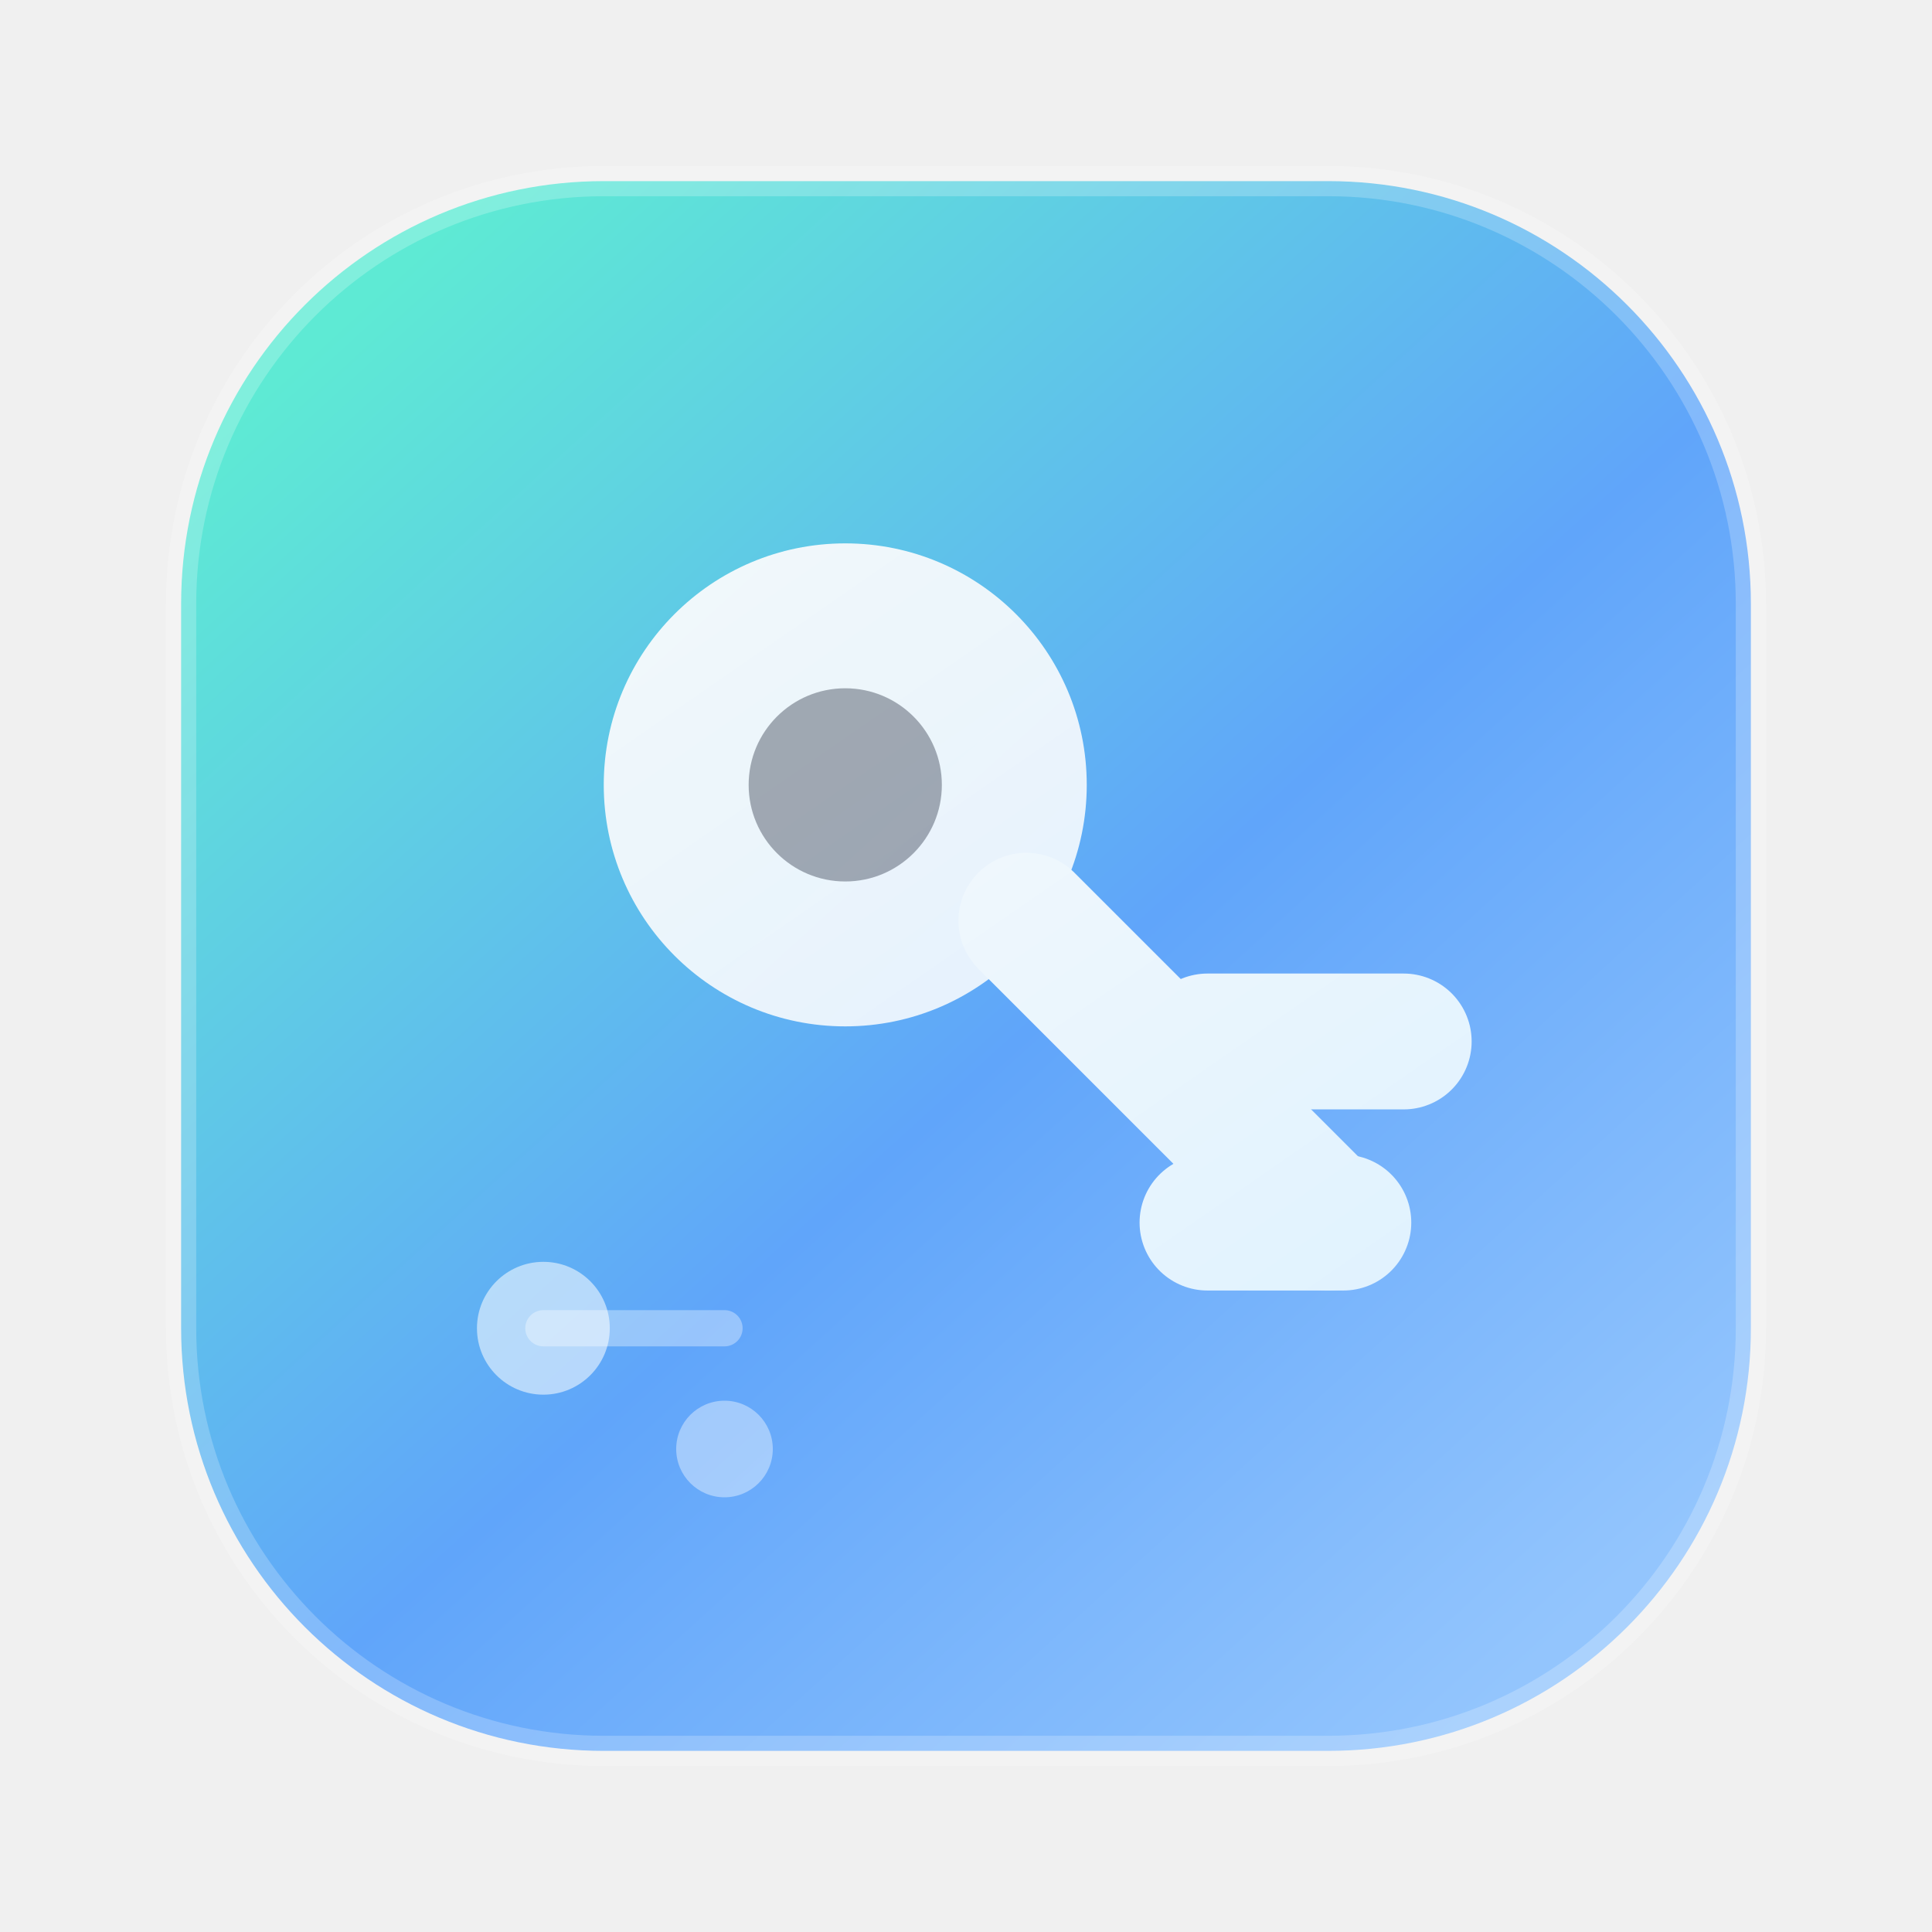
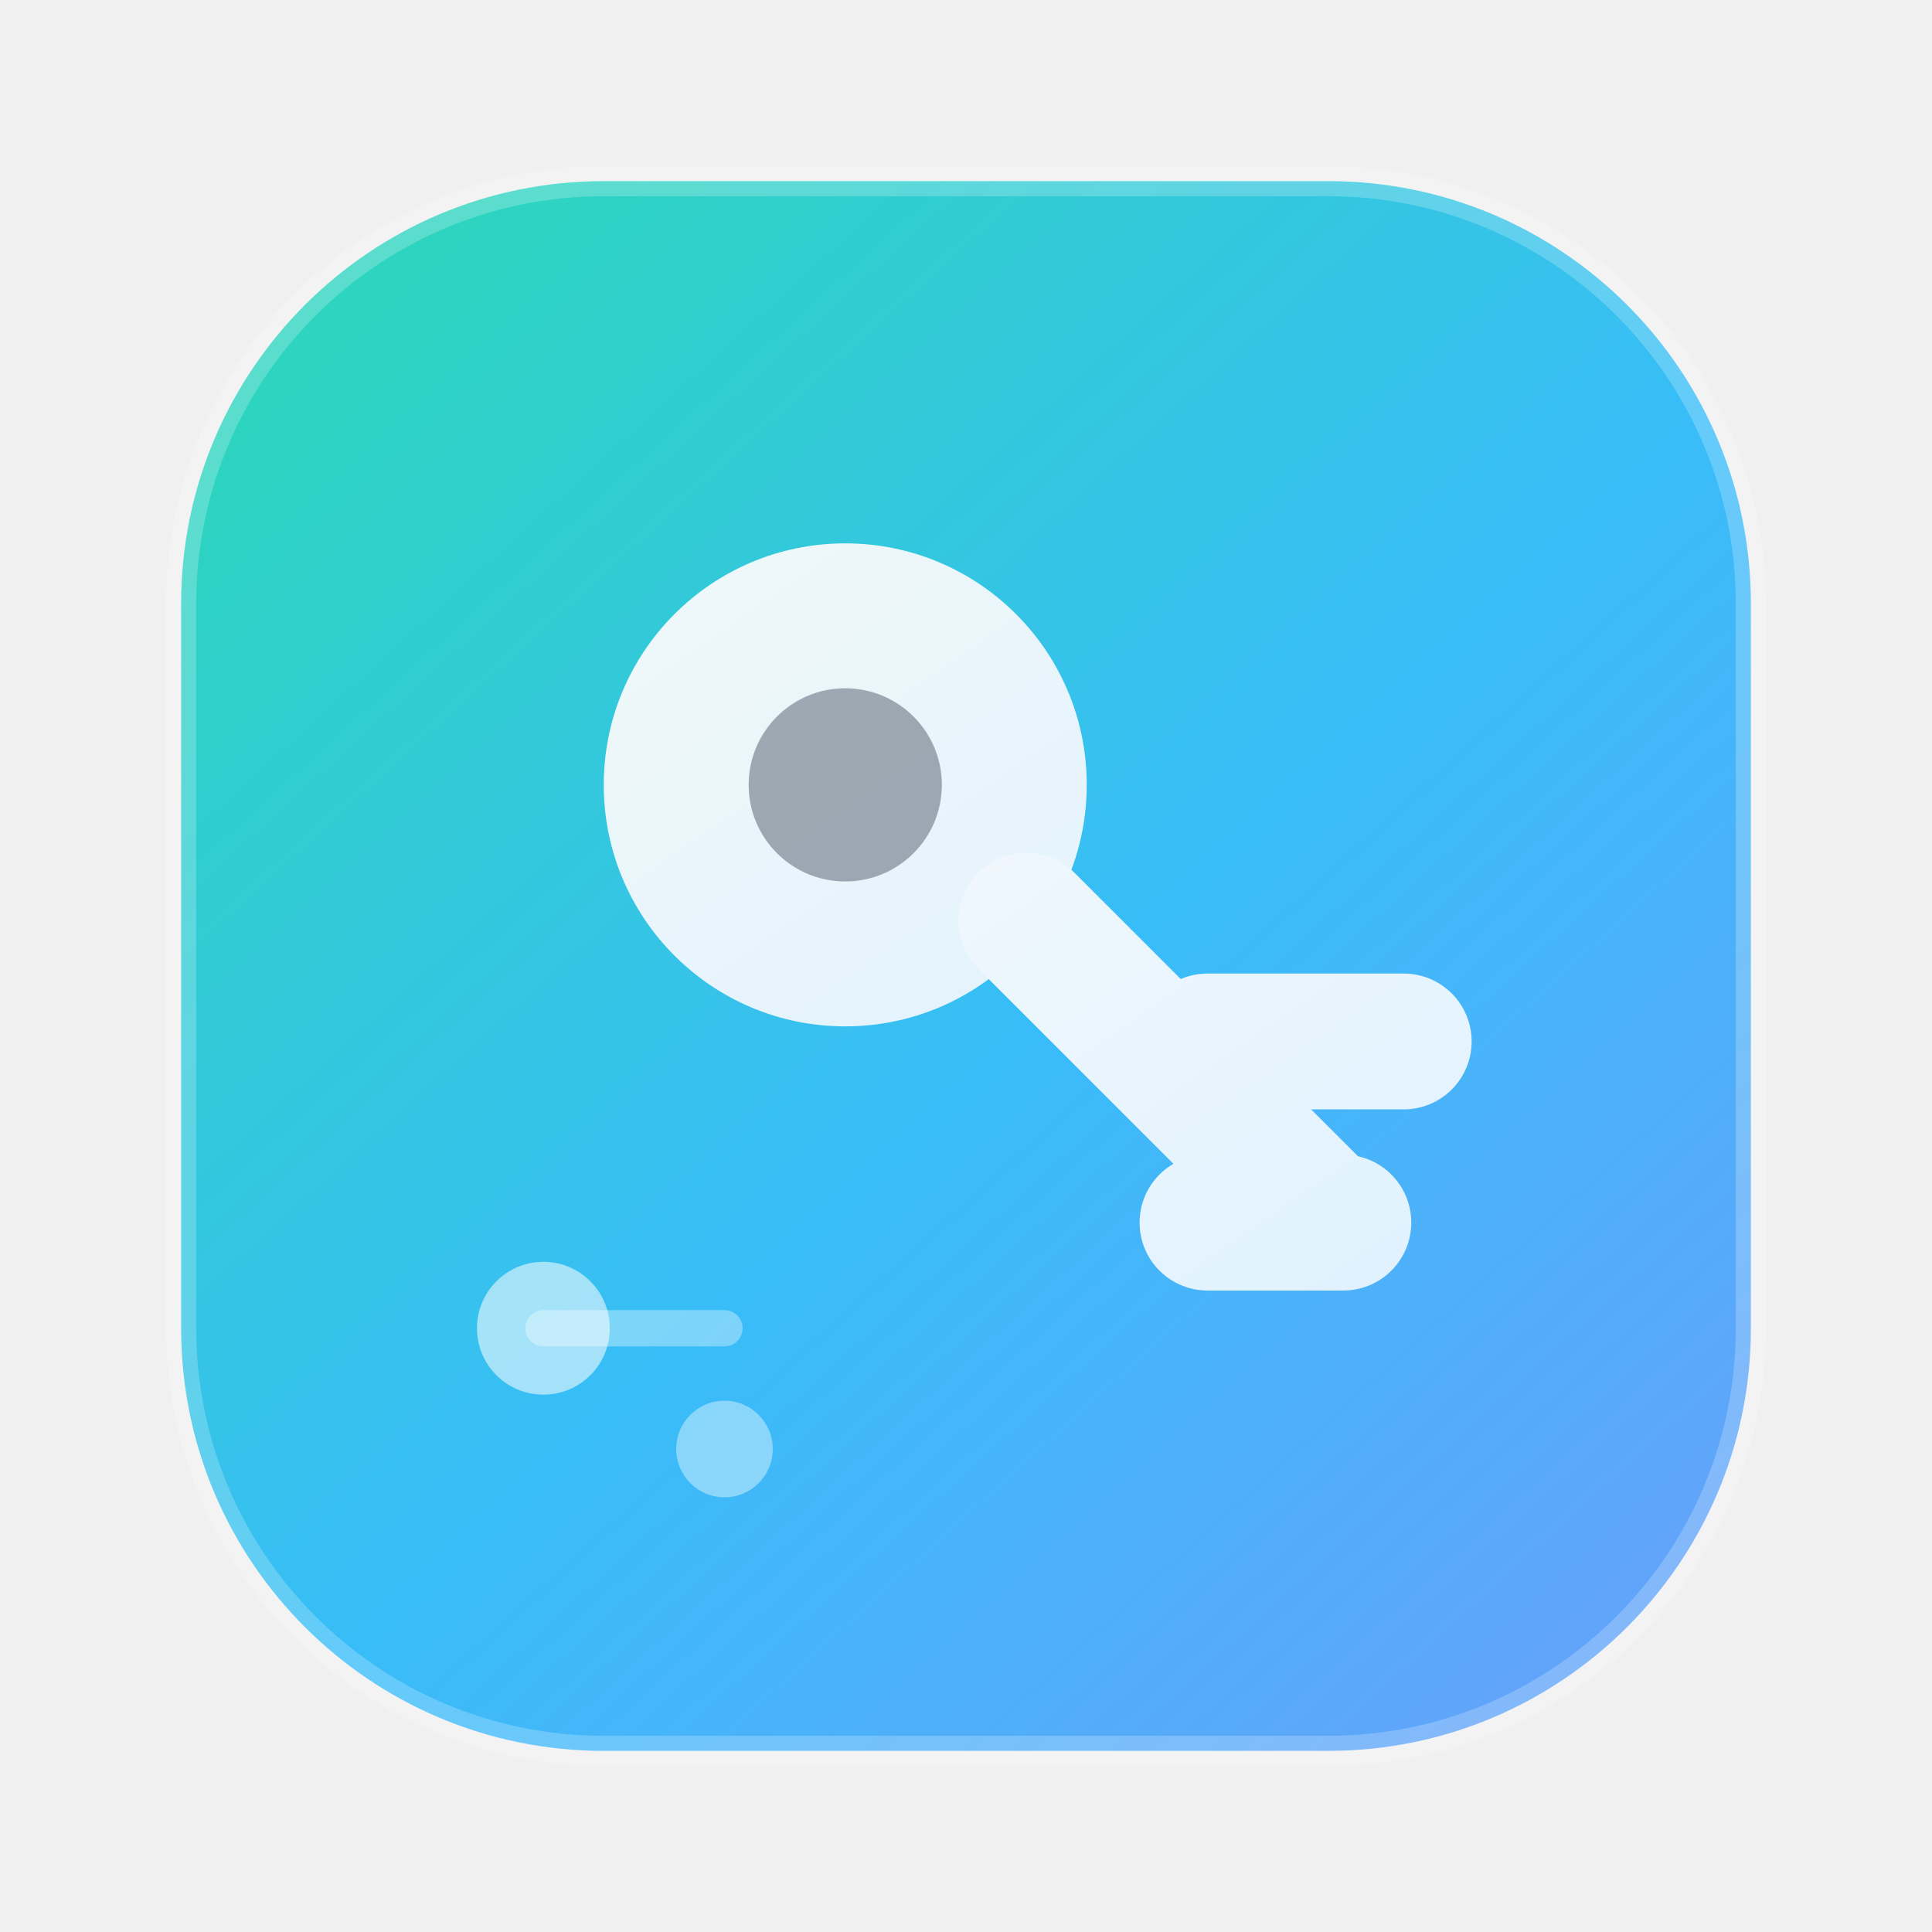
<svg xmlns="http://www.w3.org/2000/svg" viewBox="0 0 64 64" fill="none" role="img" aria-label="Keymint">
  <defs>
    <linearGradient id="tile" x1="12" y1="10" x2="52" y2="54" gradientUnits="userSpaceOnUse">
-       <stop stop-color="#5eead4" />
-       <stop offset="0.55" stop-color="#60a5fa" />
-       <stop offset="1" stop-color="#93c5fd" />
+       <stop stop-color="#2dd4bf" />
+       <stop offset="0.55" stop-color="#38bdf8" />
+       <stop offset="1" stop-color="#60a5fa" />
    </linearGradient>
    <linearGradient id="key" x1="24" y1="20" x2="42" y2="46" gradientUnits="userSpaceOnUse">
      <stop stop-color="#f8fafc" />
      <stop offset="1" stop-color="#e0f2fe" />
    </linearGradient>
  </defs>
  <rect x="6" y="6" width="52" height="52" rx="14" fill="url(#tile)" />
  <rect x="6" y="6" width="52" height="52" rx="14" stroke="#fff" stroke-opacity="0.22" stroke-width="1" />
  <circle cx="28" cy="26" r="8" fill="url(#key)" opacity="0.95" />
  <circle cx="28" cy="26" r="3.2" fill="#0f172a" opacity="0.35" />
  <path d="M34 30.5 44 40.5" stroke="url(#key)" stroke-width="4.5" stroke-linecap="round" />
  <path d="M40 34.5h6.5" stroke="url(#key)" stroke-width="4.5" stroke-linecap="round" />
  <path d="M40 40.5h4.5" stroke="url(#key)" stroke-width="4.5" stroke-linecap="round" />
  <circle cx="18" cy="44" r="2.2" fill="#fff" fill-opacity="0.55" />
  <circle cx="24" cy="48" r="1.6" fill="#fff" fill-opacity="0.4" />
  <path d="M18 44h6" stroke="#fff" stroke-opacity="0.35" stroke-width="1.2" stroke-linecap="round" />
</svg>
